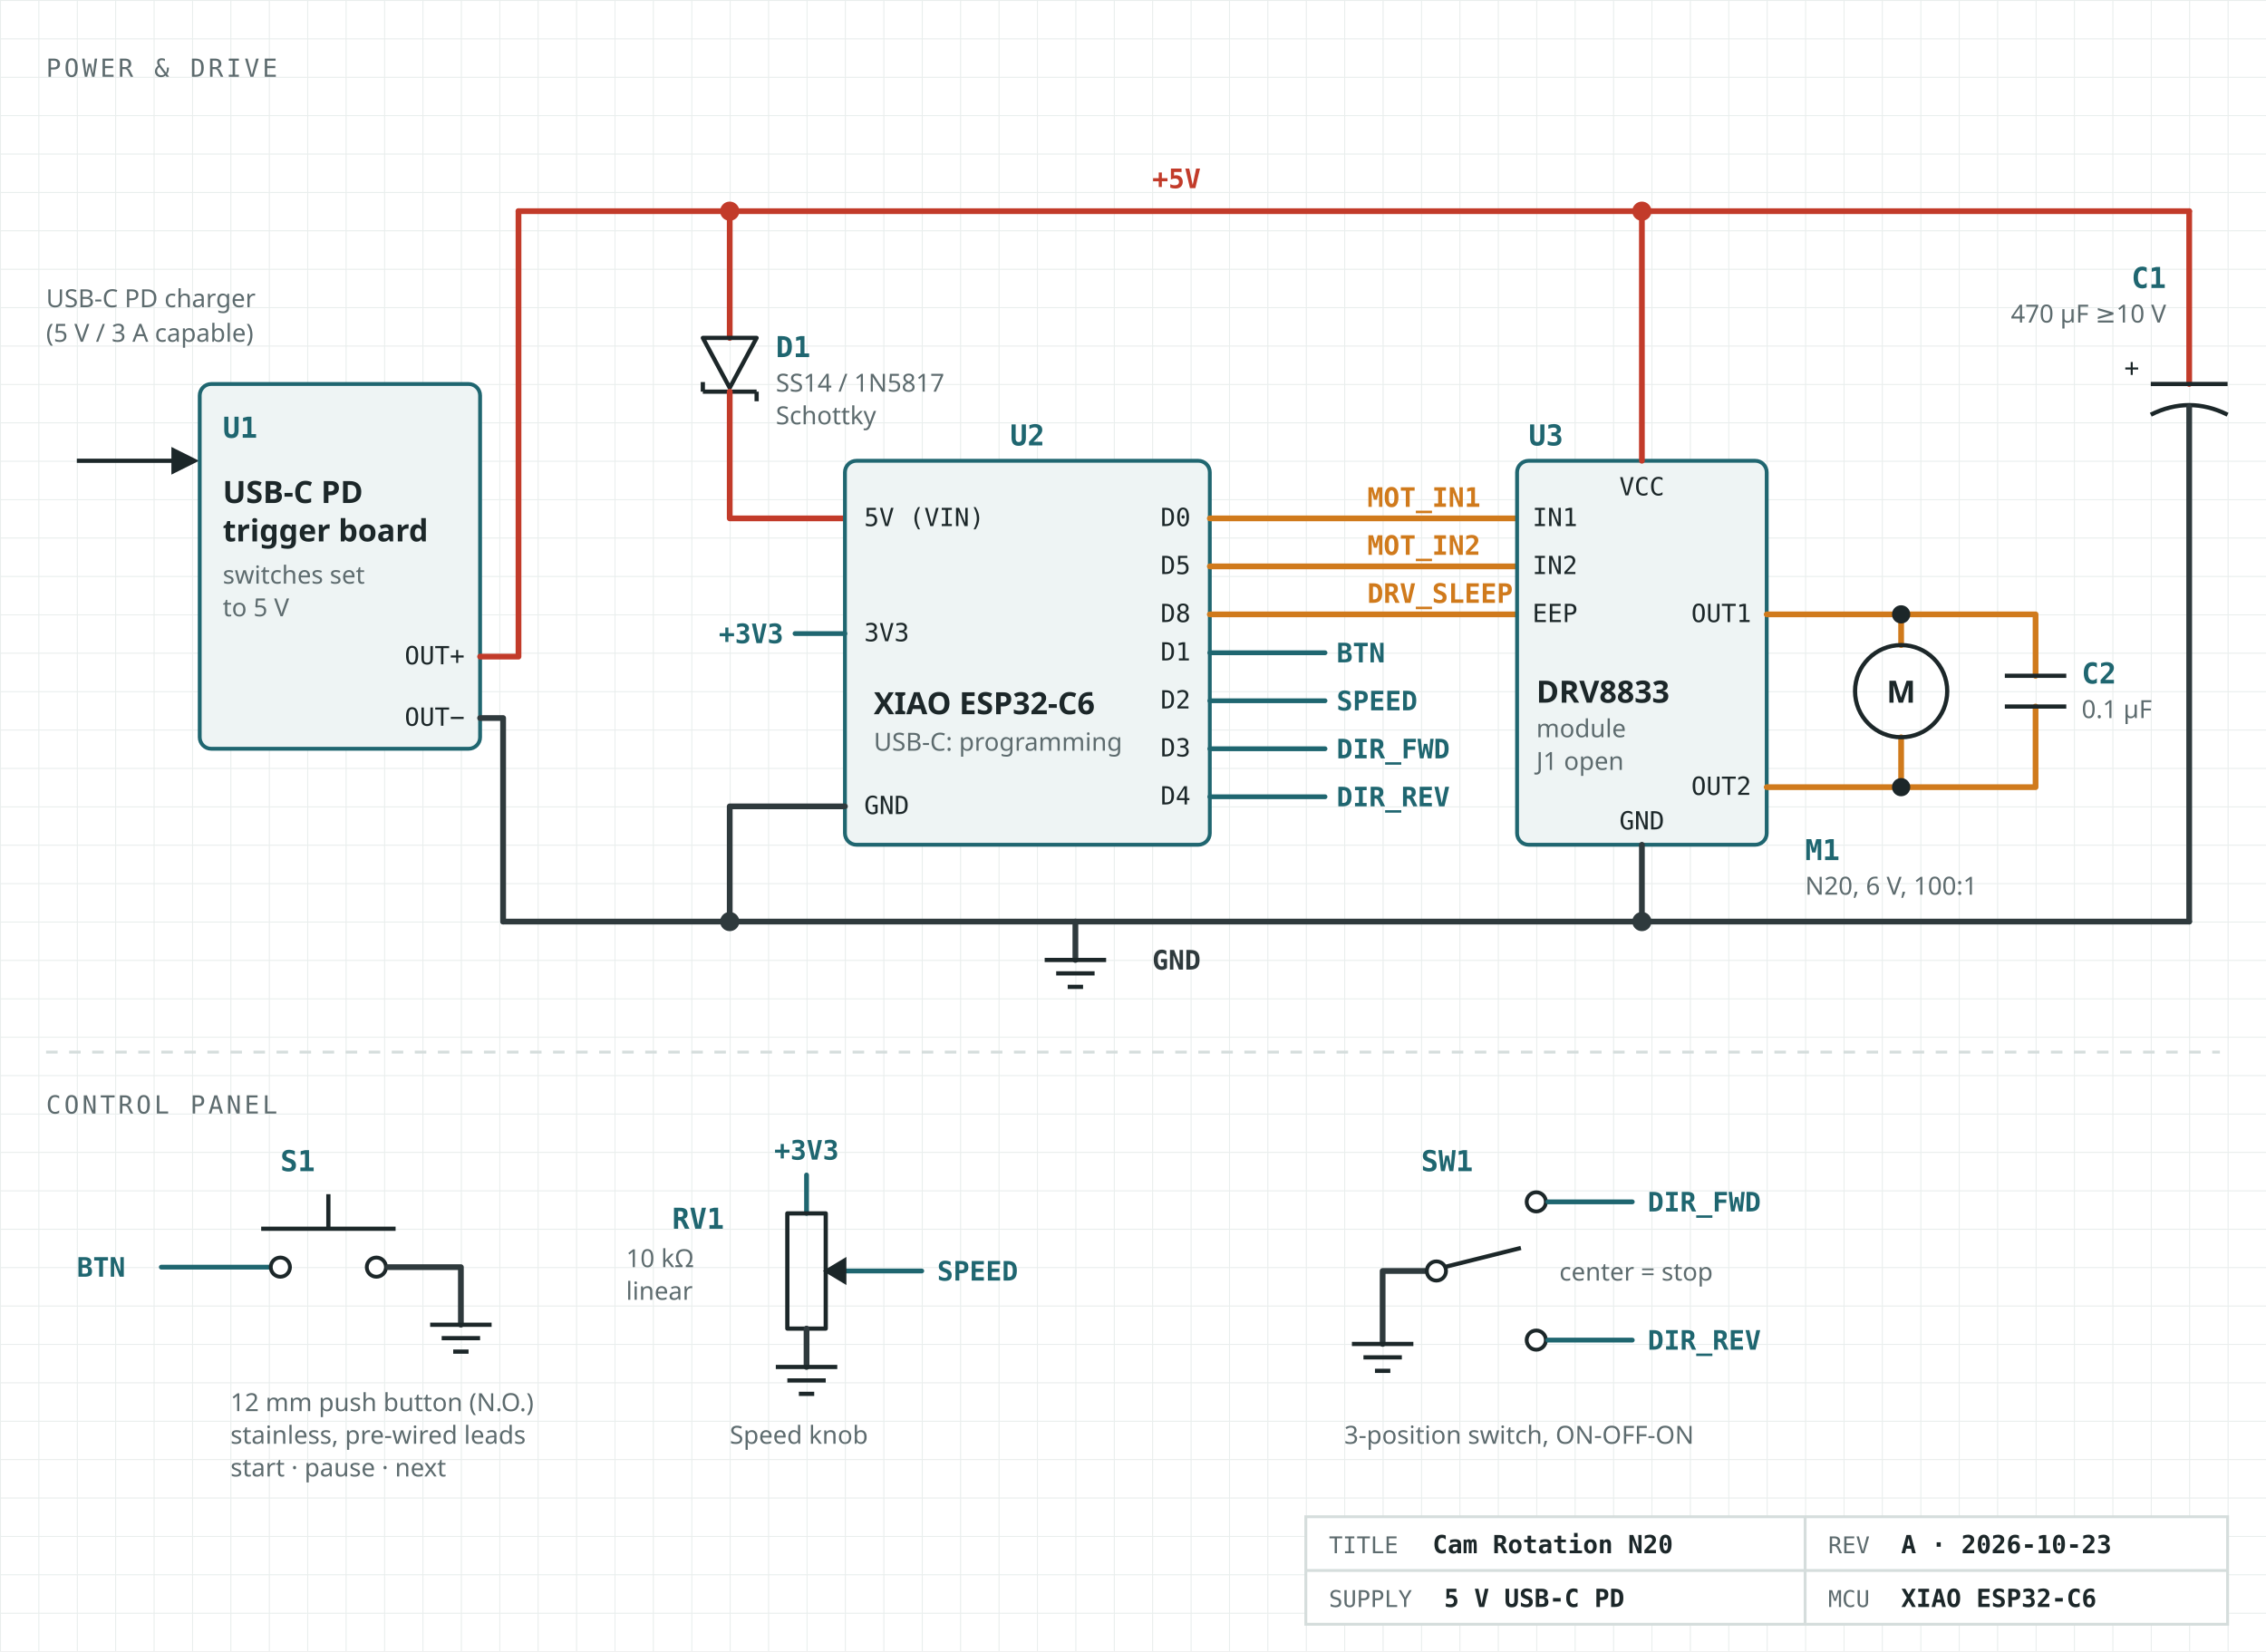
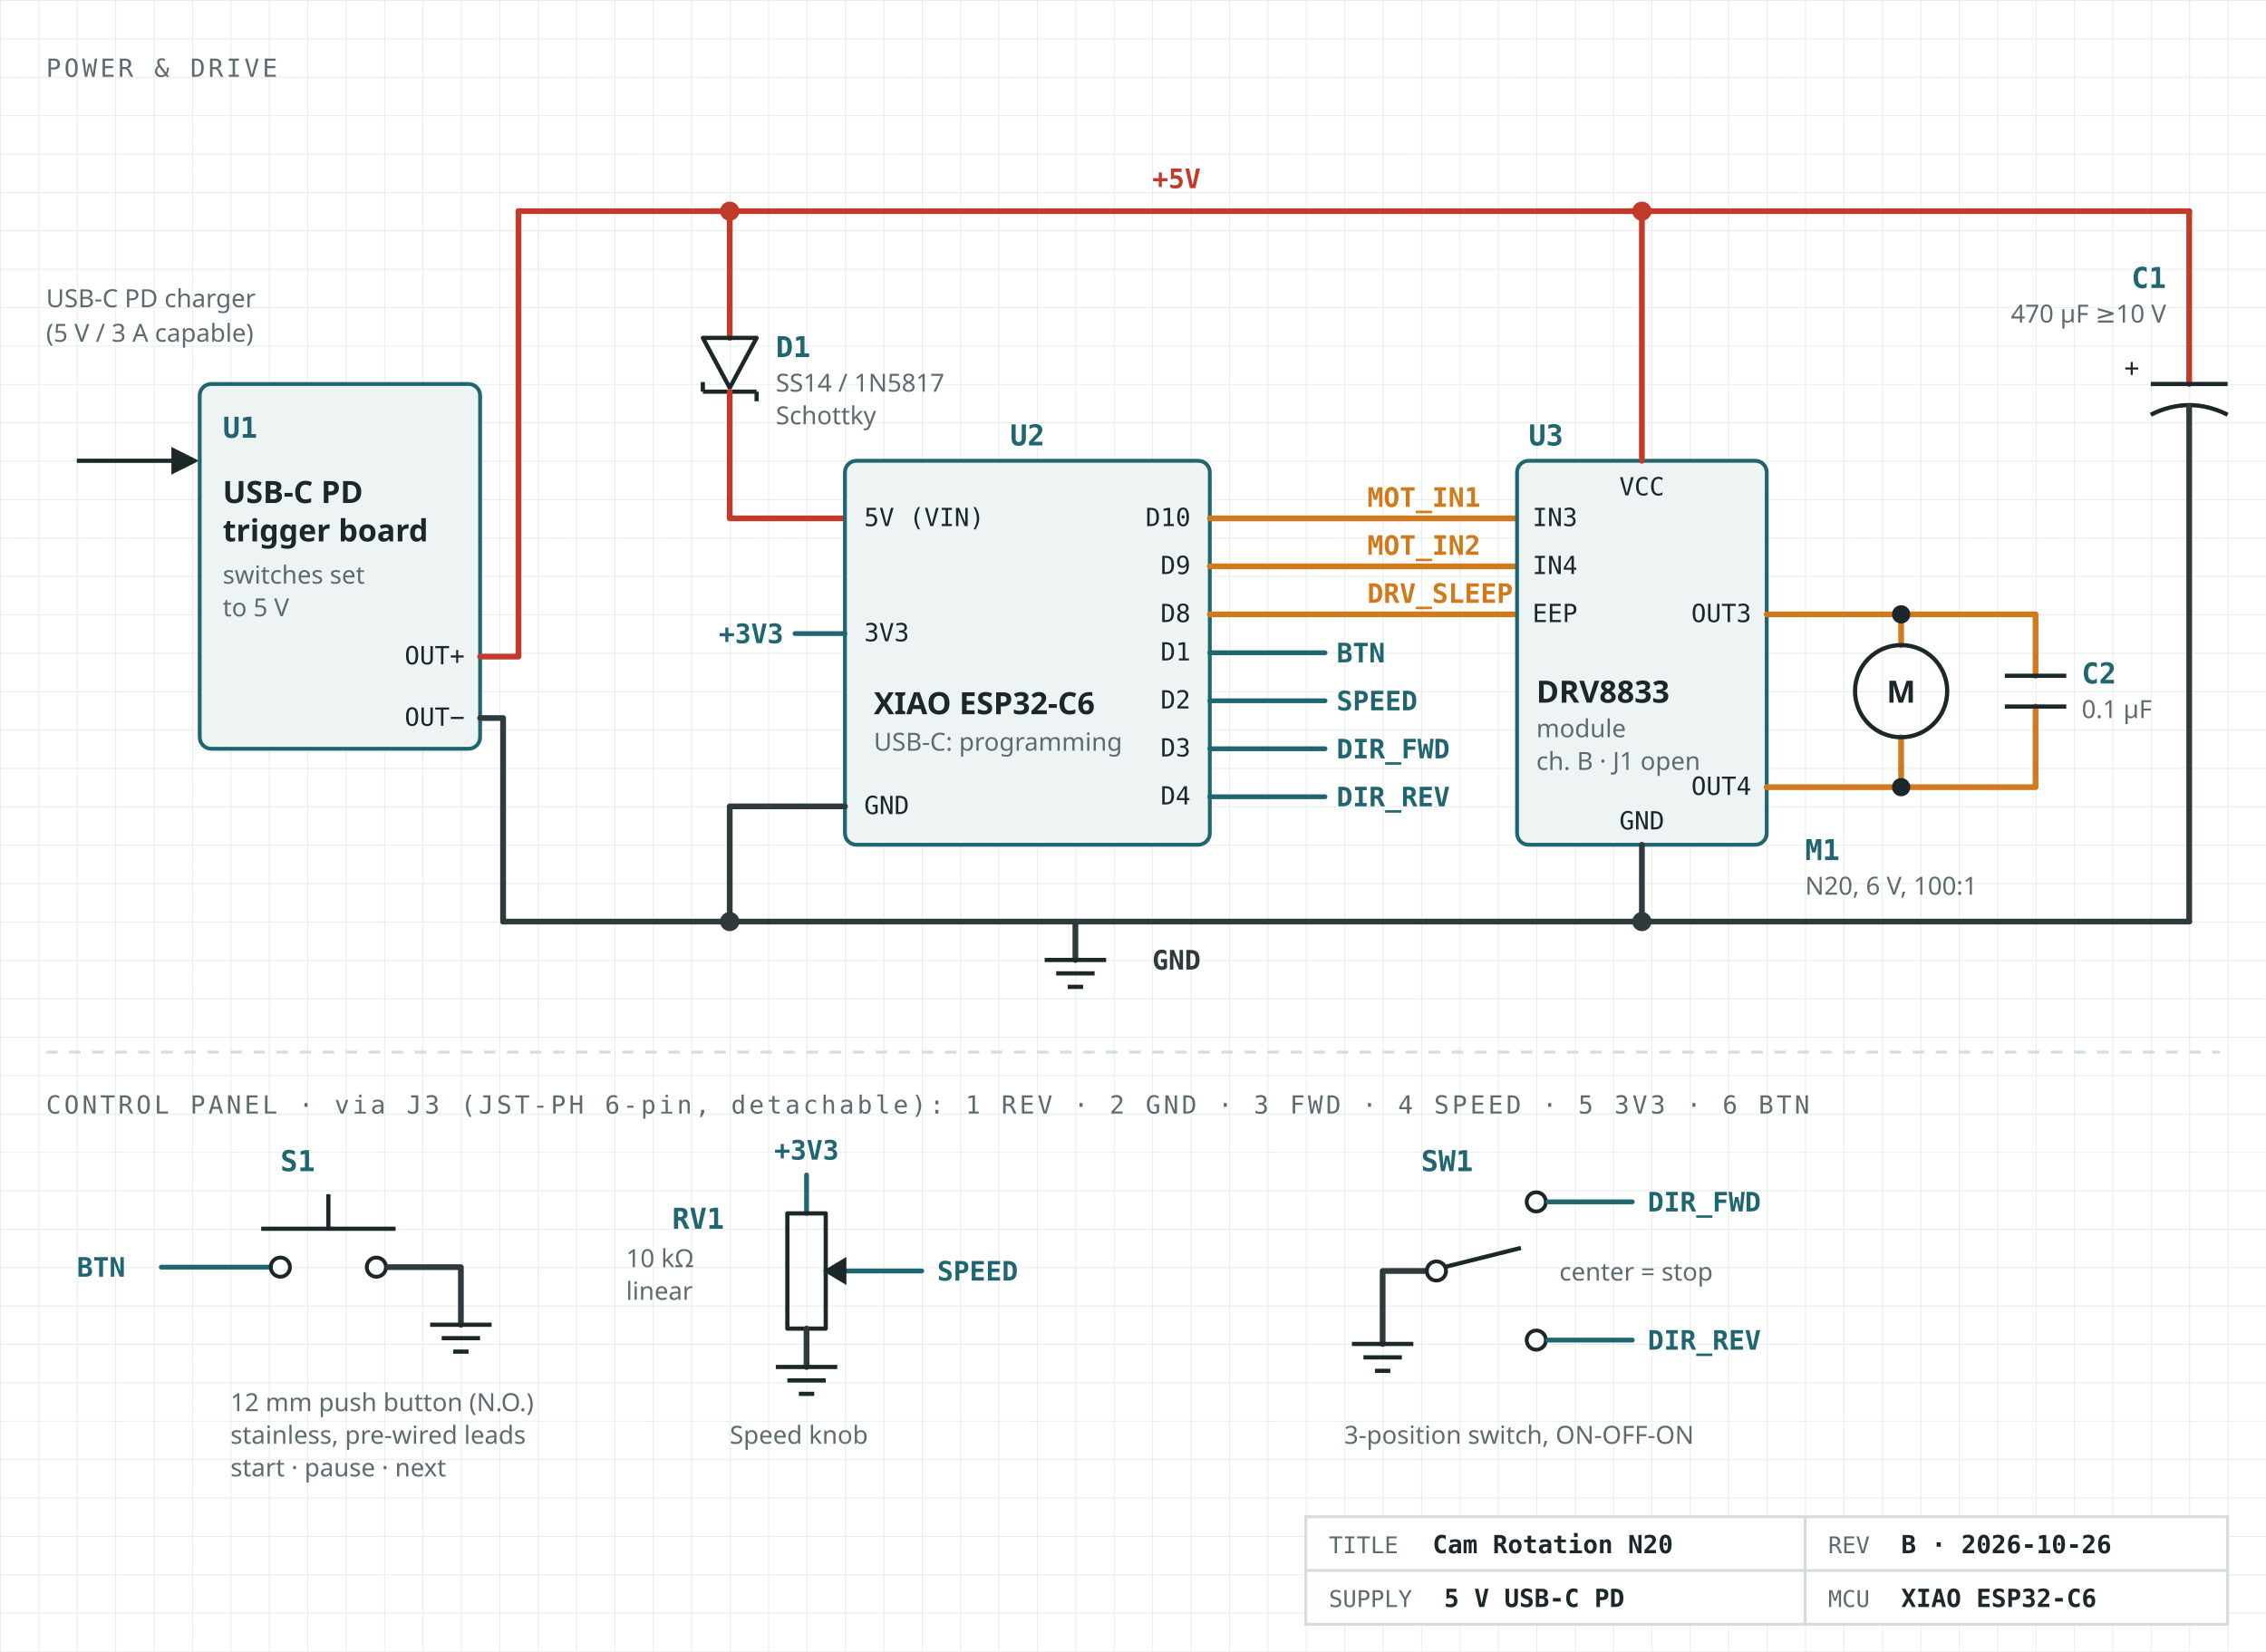
- <svg xmlns="http://www.w3.org/2000/svg" viewBox="0 0 1180 860" role="img" aria-label="Schematic. Power: PD board 5 volt output to the DRV8833 VCC pin and through diode D1 to the XIAO 5V pin; 470 microfarad capacitor across the 5 volt supply; all grounds common. Drive: XIAO D0 to DRV8833 IN1, D5 to IN2, D8 to the sleep pin EEP; DRV8833 OUT1 and OUT2 to the N20 motor, with a 0.1 microfarad capacitor C2 across the motor terminals. Controls: 12 millimetre stainless push button S1 from XIAO D1 to ground; 10 kilohm speed knob RV1 between 3.3 volts and ground with its wiper to D2; three-position switch SW1 with common to ground and its two throws to D3 (forward) and D4 (reverse).">
+ <svg xmlns="http://www.w3.org/2000/svg" viewBox="0 0 1180 860" role="img" aria-label="Schematic. Power: PD board 5 volt output to the DRV8833 VCC pin and through diode D1 to the XIAO 5V pin; 470 microfarad capacitor across the 5 volt supply; all grounds common. Drive: XIAO D10 to DRV8833 IN3, D9 to IN4, D8 to the sleep pin EEP (channel B of the module); DRV8833 OUT3 and OUT4 to the N20 motor, with a 0.1 microfarad capacitor C2 across the motor terminals. Controls: 12 millimetre stainless push button S1 from XIAO D1 to ground; 10 kilohm speed knob RV1 between 3.3 volts and ground with its wiper to D2; three-position switch SW1 with common to ground and its two throws to D3 (forward) and D4 (reverse). The six control-panel wires pass through J3, a 6-pin JST-PH connector, so the panel can be unplugged.">
  <style>.grid{stroke:#e9eeed;stroke-width:1}
.w-pwr{stroke:#c23b2a;stroke-width:3;fill:none;stroke-linecap:round;stroke-linejoin:round}
.w-gnd{stroke:#2f3a3d;stroke-width:3;fill:none;stroke-linecap:round;stroke-linejoin:round}
.w-sig{stroke:#d07a1c;stroke-width:3;fill:none;stroke-linecap:round;stroke-linejoin:round}
.dot-pwr{fill:#c23b2a}
.dot-gnd{fill:#2f3a3d}
.w-ctl{stroke:#1f6670;stroke-width:2.5;fill:none;stroke-linecap:round;stroke-linejoin:round}
.net.c{fill:#1f6670}
.sect{font-family:"IBM Plex Mono",ui-monospace,SFMono-Regular,Menlo,monospace;font-size:13px;letter-spacing:.12em;fill:#5d6b6e}
.divider{stroke:#d5dddc;stroke-width:1.5;stroke-dasharray:6 6}
.contact{fill:#ffffff;stroke:#1c2729;stroke-width:2}
.part{fill:#eef4f4;stroke:#1f6670;stroke-width:2}
.sym{fill:none;stroke:#1c2729;stroke-width:2.2;stroke-linejoin:round}
.symfill{fill:#1c2729;stroke:#1c2729;stroke-width:1.5}
.ref{font-family:"IBM Plex Mono",ui-monospace,SFMono-Regular,Menlo,monospace;font-size:15px;font-weight:600;fill:#1f6670}
.name{font-family:"IBM Plex Sans",ui-sans-serif,system-ui,sans-serif;font-size:16px;font-weight:600;fill:#1c2729}
.small{font-family:"IBM Plex Sans",ui-sans-serif,system-ui,sans-serif;font-size:13px;fill:#5d6b6e}
.pin{font-family:"IBM Plex Mono",ui-monospace,SFMono-Regular,Menlo,monospace;font-size:13px;fill:#1c2729}
.net{font-family:"IBM Plex Mono",ui-monospace,SFMono-Regular,Menlo,monospace;font-size:14px;font-weight:600}
.net.p{fill:#c23b2a}
.net.g{fill:#2f3a3d}
.net.s{fill:#d07a1c}
.tb{fill:#ffffff;stroke:#d5dddc;stroke-width:1.5}
.tbt{font-family:"IBM Plex Mono",ui-monospace,SFMono-Regular,Menlo,monospace;font-size:12px;fill:#5d6b6e}
.tbv{font-family:"IBM Plex Mono",ui-monospace,SFMono-Regular,Menlo,monospace;font-size:13px;font-weight:600;fill:#1c2729}
.pad{stroke:#1c2729;stroke-width:1.5}
.padoff{fill:#ffffff;stroke:#5d6b6e;stroke-width:1.2}
.board{fill:#eef4f4;stroke:#1f6670;stroke-width:2}
.lbl{font-family:"IBM Plex Mono",ui-monospace,SFMono-Regular,Menlo,monospace;font-size:13px;fill:#1c2729}
.lblm{font-family:"IBM Plex Mono",ui-monospace,SFMono-Regular,Menlo,monospace;font-size:12px;fill:#5d6b6e}
.ttl{font-family:"IBM Plex Sans",ui-sans-serif,system-ui,sans-serif;font-size:15px;font-weight:600;fill:#1c2729}
text{font-family:'IBM Plex Sans',Helvetica,Arial,sans-serif}</style>
  <rect x="0" y="0" width="1180" height="860" fill="#ffffff" />
  <defs>
    <pattern id="g" width="20" height="20" patternUnits="userSpaceOnUse">
      <path d="M20 0H0V20" class="grid" fill="none" />
    </pattern>
  </defs>
  <rect x="0" y="0" width="1180" height="860" fill="url(#g)" />
  <text class="sect" x="24" y="40">POWER &amp; DRIVE</text>
  <path class="w-pwr" d="M270 110 H1140" />
  <path class="w-gnd" d="M262 480 H1140" />
  <text class="net p" x="600" y="98">+5V</text>
  <text class="net g" x="600" y="505">GND</text>
  <text class="small" x="24" y="160">USB-C PD charger</text>
  <text class="small" x="24" y="178">(5 V / 3 A capable)</text>
  <path class="sym" d="M40 240 H90" />
  <path class="symfill" d="M90 234 L102 240 L90 246 Z" />
  <rect class="part" x="104" y="200" width="146" height="190" rx="6" />
  <text class="ref" x="116" y="228">U1</text>
  <text class="name" x="116" y="262">USB-C PD</text>
  <text class="name" x="116" y="282">trigger board</text>
  <text class="small" x="116" y="304">switches set</text>
  <text class="small" x="116" y="321">to 5 V</text>
  <text class="pin" x="242" y="346" text-anchor="end">OUT+</text>
  <text class="pin" x="242" y="378" text-anchor="end">OUT−</text>
  <path class="w-pwr" d="M250 342 H270 V110" />
  <path class="w-gnd" d="M250 374 H262 V480" />
  <path class="w-pwr" d="M380 110 V176" />
  <path class="sym" d="M366 176 H394 L380 202 Z" />
  <path class="sym" d="M366 204 H394" />
  <path class="sym" d="M366 204 v-5 M394 204 v5" />
  <path class="w-pwr" d="M380 204 V270 H440" />
  <text class="ref" x="404" y="186">D1</text>
  <text class="small" x="404" y="204">SS14 / 1N5817</text>
  <text class="small" x="404" y="221">Schottky</text>
  <circle class="dot-pwr" cx="380" cy="110" r="5" />
  <rect class="part" x="440" y="240" width="190" height="200" rx="6" />
  <text class="ref" x="535" y="232" text-anchor="middle">U2</text>
  <text class="name" x="455" y="372">XIAO ESP32-C6</text>
  <text class="small" x="455" y="391">USB-C: programming</text>
  <text class="pin" x="450" y="274">5V (VIN)</text>
  <text class="pin" x="450" y="334">3V3</text>
  <text class="pin" x="450" y="424">GND</text>
-   <text class="pin" x="620" y="274" text-anchor="end">D0</text>
-   <text class="pin" x="620" y="299" text-anchor="end">D5</text>
+   <text class="pin" x="620" y="274" text-anchor="end">D10</text>
+   <text class="pin" x="620" y="299" text-anchor="end">D9</text>
  <text class="pin" x="620" y="324" text-anchor="end">D8</text>
  <text class="pin" x="620" y="344" text-anchor="end">D1</text>
  <text class="pin" x="620" y="369" text-anchor="end">D2</text>
  <text class="pin" x="620" y="394" text-anchor="end">D3</text>
  <text class="pin" x="620" y="419" text-anchor="end">D4</text>
  <path class="w-gnd" d="M440 420 H380 V480" />
  <circle class="dot-gnd" cx="380" cy="480" r="5" />
  <path class="w-ctl" d="M440 330 H414" />
  <text class="net c" x="408" y="335" text-anchor="end">+3V3</text>
  <path class="w-ctl" d="M630 340 H690 M630 365 H690 M630 390 H690 M630 415 H690" />
  <text class="net c" x="696" y="345">BTN</text>
  <text class="net c" x="696" y="370">SPEED</text>
  <text class="net c" x="696" y="395">DIR_FWD</text>
  <text class="net c" x="696" y="420">DIR_REV</text>
  <path class="w-sig" d="M630 270 H790 M630 295 H790 M630 320 H790" />
  <text class="net s" x="712" y="264">MOT_IN1</text>
  <text class="net s" x="712" y="289">MOT_IN2</text>
  <text class="net s" x="712" y="314">DRV_SLEEP</text>
  <rect class="part" x="790" y="240" width="130" height="200" rx="6" />
  <text class="ref" x="796" y="232">U3</text>
-   <text class="pin" x="798" y="274">IN1</text>
-   <text class="pin" x="798" y="299">IN2</text>
+   <text class="pin" x="798" y="274">IN3</text>
+   <text class="pin" x="798" y="299">IN4</text>
  <text class="pin" x="798" y="324">EEP</text>
-   <text class="pin" x="912" y="324" text-anchor="end">OUT1</text>
-   <text class="pin" x="912" y="414" text-anchor="end">OUT2</text>
+   <text class="pin" x="912" y="324" text-anchor="end">OUT3</text>
+   <text class="pin" x="912" y="414" text-anchor="end">OUT4</text>
  <text class="pin" x="855" y="258" text-anchor="middle">VCC</text>
  <text class="pin" x="855" y="432" text-anchor="middle">GND</text>
  <text class="name" x="800" y="366">DRV8833</text>
  <text class="small" x="800" y="384">module</text>
-   <text class="small" x="800" y="401">J1 open</text>
+   <text class="small" x="800" y="401">ch. B · J1 open</text>
  <path class="w-pwr" d="M855 110 V240" />
  <path class="w-gnd" d="M855 440 V480" />
  <circle class="dot-pwr" cx="855" cy="110" r="5" />
  <circle class="dot-gnd" cx="855" cy="480" r="5" />
  <path class="w-sig" d="M920 320 H1060 V352 M1060 368 V410 H920 M990 320 V336 M990 410 V384" />
  <circle class="sym" cx="990" cy="360" r="24" />
  <text class="name" x="990" y="366" text-anchor="middle">M</text>
  <circle class="symfill" cx="990" cy="320" r="4" />
  <circle class="symfill" cx="990" cy="410" r="4" />
  <text class="ref" x="940" y="448">M1</text>
  <text class="small" x="940" y="466">N20, 6 V, 100:1</text>
  <path class="sym" d="M1044 352 H1076 M1044 368 H1076" />
  <text class="ref" x="1084" y="356">C2</text>
  <text class="small" x="1084" y="374">0.1 µF</text>
  <path class="w-pwr" d="M1140 110 V200" />
  <path class="sym" d="M1120 200 H1160" />
  <path class="sym" d="M1120 216 Q1140 206 1160 216" />
  <text class="pin" x="1114" y="196" text-anchor="end">+</text>
  <path class="w-gnd" d="M1140 212 V480" />
  <text class="ref" x="1128" y="150" text-anchor="end">C1</text>
  <text class="small" x="1128" y="168" text-anchor="end">470 µF ≥10 V</text>
  <path class="w-gnd" d="M560 480 V500" />
  <path class="sym" d="M544 500 H576 M550 507 H570 M556 514 H564" />
  <path class="divider" d="M24 548 H1156" />
-   <text class="sect" x="24" y="580">CONTROL PANEL</text>
+   <text class="sect" x="24" y="580">CONTROL PANEL · via J3 (JST-PH 6-pin, detachable): 1 REV · 2 GND · 3 FWD · 4 SPEED · 5 3V3 · 6 BTN</text>
  <text class="net c" x="40" y="665">BTN</text>
  <path class="w-ctl" d="M84 660 H140" />
  <circle class="contact" cx="146" cy="660" r="5" />
  <circle class="contact" cx="196" cy="660" r="5" />
  <path class="sym" d="M136 640 H206 M171 640 V622" />
  <path class="w-gnd" d="M202 660 H240 V690" />
  <path class="sym" d="M224 690 H256 M230 697 H250 M236 704 H244" />
  <text class="ref" x="146" y="610">S1</text>
  <text class="small" x="120" y="735">12 mm push button (N.O.)</text>
  <text class="small" x="120" y="752">stainless, pre-wired leads</text>
  <text class="small" x="120" y="769">start · pause · next</text>
  <text class="net c" x="420" y="604" text-anchor="middle">+3V3</text>
  <path class="w-ctl" d="M420 612 V632" />
  <rect class="sym" x="410" y="632" width="20" height="60" />
  <path class="w-gnd" d="M420 692 V712" />
  <path class="sym" d="M404 712 H436 M410 719 H430 M416 726 H424" />
  <path class="w-ctl" d="M480 662 H440" />
  <path class="symfill" d="M440 656 L430 662 L440 668 Z" />
  <text class="net c" x="488" y="667">SPEED</text>
  <text class="ref" x="350" y="640">RV1</text>
  <text class="small" x="326" y="660">10 kΩ</text>
  <text class="small" x="326" y="677">linear</text>
  <text class="small" x="380" y="752">Speed knob</text>
  <path class="w-gnd" d="M720 700 V662 H742" />
  <path class="sym" d="M704 700 H736 M710 707 H730 M716 714 H724" />
  <circle class="contact" cx="748" cy="662" r="5" />
  <circle class="contact" cx="800" cy="626" r="5" />
  <circle class="contact" cx="800" cy="698" r="5" />
  <path class="sym" d="M752 660 L792 650" />
  <path class="w-ctl" d="M806 626 H850 M806 698 H850" />
  <text class="net c" x="858" y="631">DIR_FWD</text>
  <text class="net c" x="858" y="703">DIR_REV</text>
  <text class="small" x="812" y="667">center = stop</text>
  <text class="ref" x="740" y="610">SW1</text>
  <text class="small" x="700" y="752">3-position switch, ON-OFF-ON</text>
  <rect class="tb" x="680" y="790" width="480" height="56" />
  <path d="M680 818 H1160 M940 790 V846" stroke="#d5dddc" stroke-width="1.5" />
  <text class="tbt" x="692" y="809">TITLE</text>
  <text class="tbv" x="746" y="809">Cam Rotation N20</text>
  <text class="tbt" x="952" y="809">REV</text>
-   <text class="tbv" x="990" y="809">A · 2026-10-23</text>
+   <text class="tbv" x="990" y="809">B · 2026-10-26</text>
  <text class="tbt" x="692" y="837">SUPPLY</text>
  <text class="tbv" x="752" y="837">5 V USB-C PD</text>
  <text class="tbt" x="952" y="837">MCU</text>
  <text class="tbv" x="990" y="837">XIAO ESP32-C6</text>
</svg>
